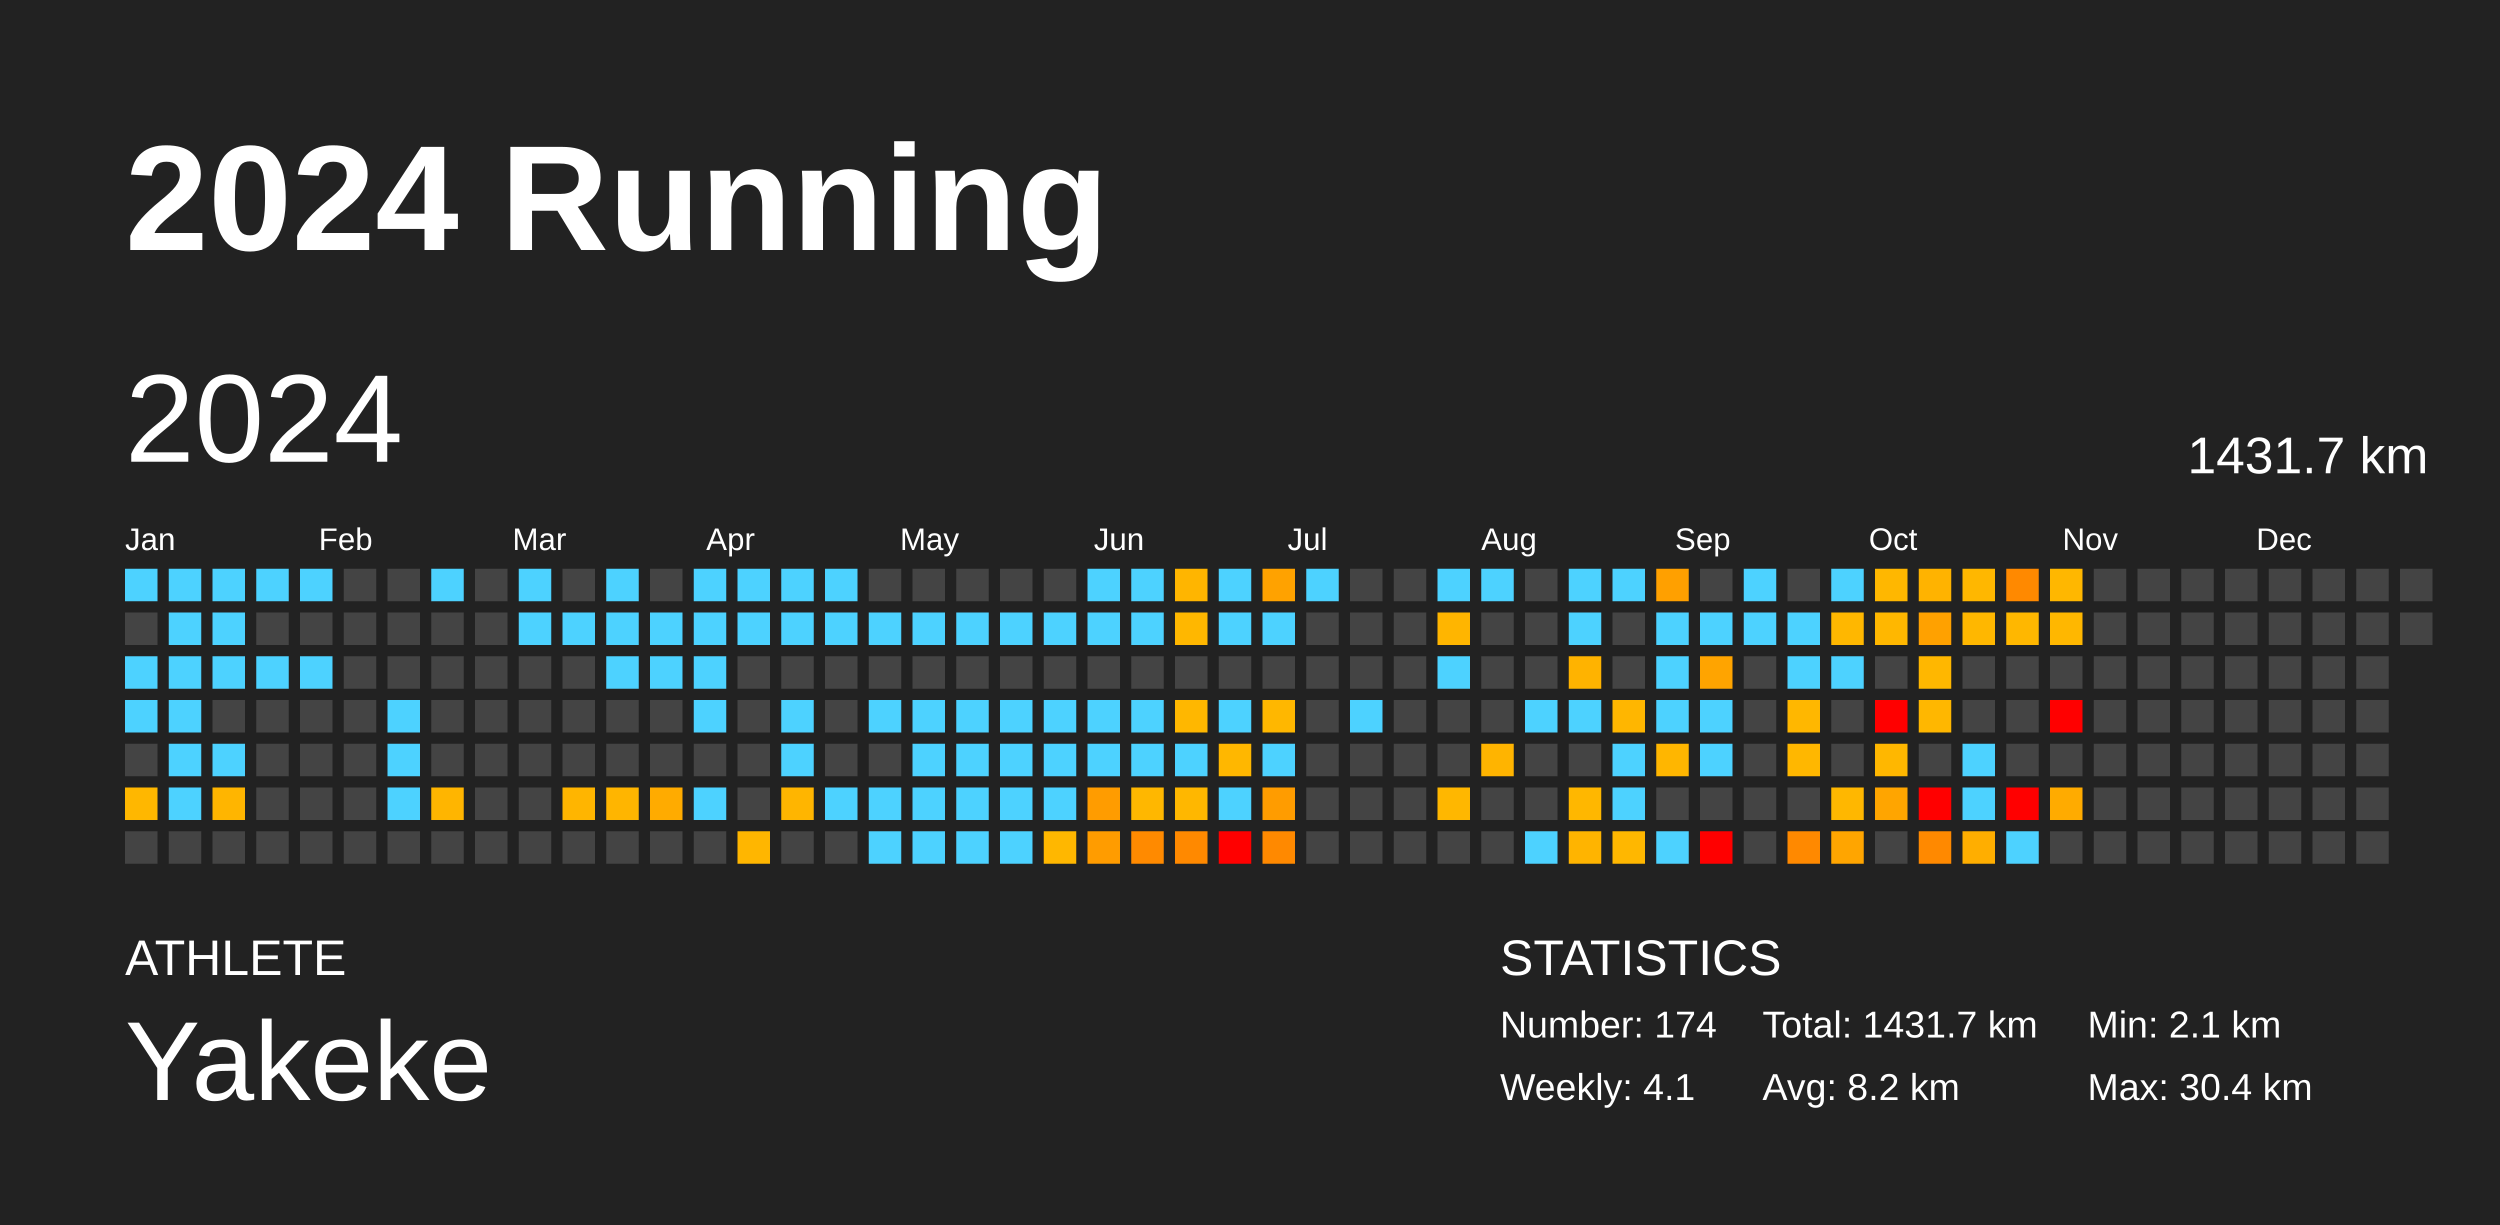
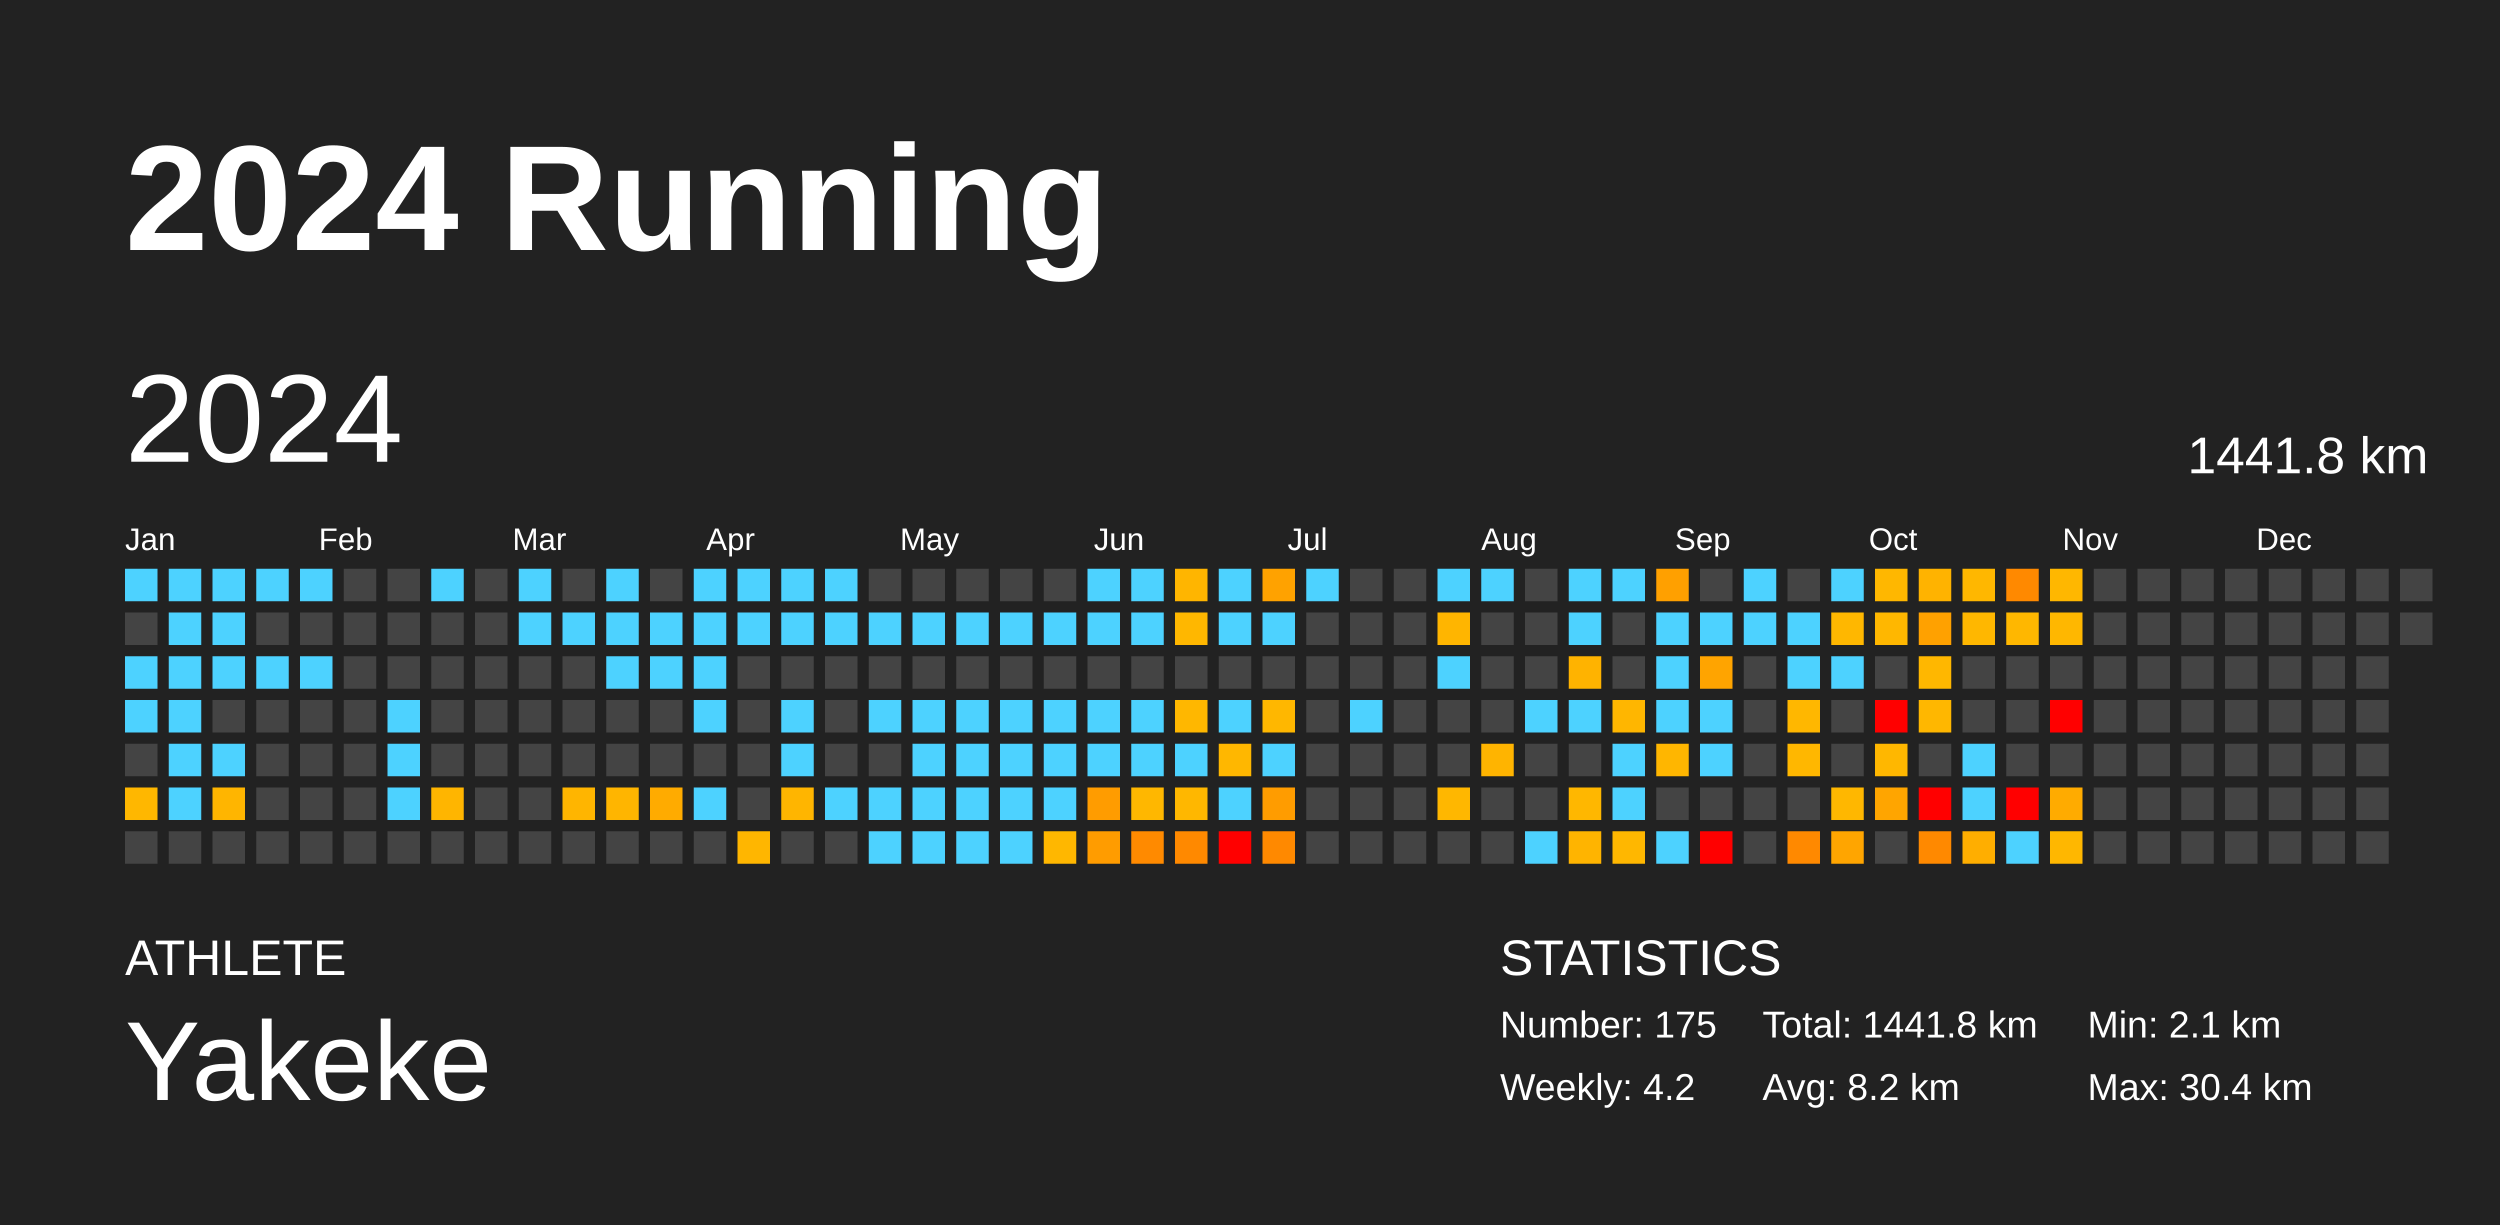
<svg xmlns="http://www.w3.org/2000/svg" baseProfile="full" height="98mm" version="1.1" viewBox="0,0,200,98" width="200mm">
  <defs />
  <rect fill="#222222" height="98" width="200" x="0" y="0" />
  <text fill="#FFFFFF" style="font-size:12px; font-family:Arial; font-weight:bold;" x="10" y="20">2024 Running</text>
  <text fill="#FFFFFF" style="font-size:4px; font-family:Arial" x="10" y="78">ATHLETE</text>
  <text fill="#FFFFFF" style="font-size:9px; font-family:Arial" x="10" y="88">Yakeke</text>
  <text fill="#FFFFFF" style="font-size:4px; font-family:Arial" x="120" y="78">STATISTICS</text>
-   <text fill="#FFFFFF" style="font-size:3px; font-family:Arial" x="120" y="83">Number: 174</text>
-   <text fill="#FFFFFF" style="font-size:3px; font-family:Arial" x="120" y="88">Weekly: 4.1</text>
-   <text fill="#FFFFFF" style="font-size:3px; font-family:Arial" x="141" y="83">Total: 1431.7 km</text>
+   <text fill="#FFFFFF" style="font-size:3px; font-family:Arial" x="120" y="83">Number: 175</text>
+   <text fill="#FFFFFF" style="font-size:3px; font-family:Arial" x="120" y="88">Weekly: 4.2</text>
+   <text fill="#FFFFFF" style="font-size:3px; font-family:Arial" x="141" y="83">Total: 1441.8 km</text>
  <text fill="#FFFFFF" style="font-size:3px; font-family:Arial" x="141" y="88">Avg: 8.2 km</text>
  <text fill="#FFFFFF" style="font-size:3px; font-family:Arial" x="167" y="83">Min: 2.1 km</text>
  <text fill="#FFFFFF" style="font-size:3px; font-family:Arial" x="167" y="88">Max: 30.4 km</text>
  <text dominant-baseline="hanging" fill="#FFFFFF" style="font-size:10.0px; font-family:Arial;" x="10" y="30">2024</text>
-   <text dominant-baseline="hanging" fill="#FFFFFF" style="font-size:4.125px; font-family:Arial;" x="175" y="35">1431.7 km</text>
+   <text dominant-baseline="hanging" fill="#FFFFFF" style="font-size:4.125px; font-family:Arial;" x="175" y="35">1441.8 km</text>
  <text fill="#FFFFFF" style="font-size:2.5px; font-family:Arial" x="10.0" y="44">Jan</text>
  <text fill="#FFFFFF" style="font-size:2.5px; font-family:Arial" x="25.5" y="44">Feb</text>
  <text fill="#FFFFFF" style="font-size:2.5px; font-family:Arial" x="41.0" y="44">Mar</text>
  <text fill="#FFFFFF" style="font-size:2.5px; font-family:Arial" x="56.5" y="44">Apr</text>
  <text fill="#FFFFFF" style="font-size:2.5px; font-family:Arial" x="72.0" y="44">May</text>
  <text fill="#FFFFFF" style="font-size:2.5px; font-family:Arial" x="87.5" y="44">Jun</text>
  <text fill="#FFFFFF" style="font-size:2.5px; font-family:Arial" x="103.0" y="44">Jul</text>
  <text fill="#FFFFFF" style="font-size:2.5px; font-family:Arial" x="118.5" y="44">Aug</text>
  <text fill="#FFFFFF" style="font-size:2.5px; font-family:Arial" x="134.0" y="44">Sep</text>
  <text fill="#FFFFFF" style="font-size:2.5px; font-family:Arial" x="149.5" y="44">Oct</text>
  <text fill="#FFFFFF" style="font-size:2.5px; font-family:Arial" x="165.0" y="44">Nov</text>
  <text fill="#FFFFFF" style="font-size:2.5px; font-family:Arial" x="180.5" y="44">Dec</text>
  <rect fill="#4dd2ff" height="2.6" width="2.6" x="10.0" y="45.5" />
  <rect fill="#444444" height="2.6" width="2.6" x="10.0" y="49.0" />
  <rect fill="#4dd2ff" height="2.6" width="2.6" x="10.0" y="52.5" />
  <rect fill="#4dd2ff" height="2.6" width="2.6" x="10.0" y="56.0" />
  <rect fill="#444444" height="2.6" width="2.6" x="10.0" y="59.5" />
  <rect fill="#ffb700" height="2.6" width="2.6" x="10.0" y="63.0" />
  <rect fill="#444444" height="2.6" width="2.6" x="10.0" y="66.5" />
  <rect fill="#4dd2ff" height="2.6" width="2.6" x="13.5" y="45.5" />
  <rect fill="#4dd2ff" height="2.6" width="2.6" x="13.5" y="49.0" />
  <rect fill="#4dd2ff" height="2.6" width="2.6" x="13.5" y="52.5" />
  <rect fill="#4dd2ff" height="2.6" width="2.6" x="13.5" y="56.0" />
  <rect fill="#4dd2ff" height="2.6" width="2.6" x="13.5" y="59.5" />
  <rect fill="#4dd2ff" height="2.6" width="2.6" x="13.5" y="63.0" />
  <rect fill="#444444" height="2.6" width="2.6" x="13.5" y="66.5" />
  <rect fill="#4dd2ff" height="2.6" width="2.6" x="17.0" y="45.5" />
  <rect fill="#4dd2ff" height="2.6" width="2.6" x="17.0" y="49.0" />
  <rect fill="#4dd2ff" height="2.6" width="2.6" x="17.0" y="52.5" />
  <rect fill="#444444" height="2.6" width="2.6" x="17.0" y="56.0" />
  <rect fill="#4dd2ff" height="2.6" width="2.6" x="17.0" y="59.5" />
  <rect fill="#ffb500" height="2.6" width="2.6" x="17.0" y="63.0" />
  <rect fill="#444444" height="2.6" width="2.6" x="17.0" y="66.5" />
  <rect fill="#4dd2ff" height="2.6" width="2.6" x="20.5" y="45.5" />
  <rect fill="#444444" height="2.6" width="2.6" x="20.5" y="49.0" />
  <rect fill="#4dd2ff" height="2.6" width="2.6" x="20.5" y="52.5" />
  <rect fill="#444444" height="2.6" width="2.6" x="20.5" y="56.0" />
  <rect fill="#444444" height="2.6" width="2.6" x="20.5" y="59.5" />
  <rect fill="#444444" height="2.6" width="2.6" x="20.5" y="63.0" />
  <rect fill="#444444" height="2.6" width="2.6" x="20.5" y="66.5" />
  <rect fill="#4dd2ff" height="2.6" width="2.6" x="24.0" y="45.5" />
  <rect fill="#444444" height="2.6" width="2.6" x="24.0" y="49.0" />
  <rect fill="#4dd2ff" height="2.6" width="2.6" x="24.0" y="52.5" />
  <rect fill="#444444" height="2.6" width="2.6" x="24.0" y="56.0" />
  <rect fill="#444444" height="2.6" width="2.6" x="24.0" y="59.5" />
  <rect fill="#444444" height="2.6" width="2.6" x="24.0" y="63.0" />
  <rect fill="#444444" height="2.6" width="2.6" x="24.0" y="66.5" />
  <rect fill="#444444" height="2.6" width="2.6" x="27.5" y="45.5" />
  <rect fill="#444444" height="2.6" width="2.6" x="27.5" y="49.0" />
  <rect fill="#444444" height="2.6" width="2.6" x="27.5" y="52.5" />
  <rect fill="#444444" height="2.6" width="2.6" x="27.5" y="56.0" />
  <rect fill="#444444" height="2.6" width="2.6" x="27.5" y="59.5" />
  <rect fill="#444444" height="2.6" width="2.6" x="27.5" y="63.0" />
  <rect fill="#444444" height="2.6" width="2.6" x="27.5" y="66.5" />
  <rect fill="#444444" height="2.6" width="2.6" x="31.0" y="45.5" />
  <rect fill="#444444" height="2.6" width="2.6" x="31.0" y="49.0" />
  <rect fill="#444444" height="2.6" width="2.6" x="31.0" y="52.5" />
  <rect fill="#4dd2ff" height="2.6" width="2.6" x="31.0" y="56.0" />
  <rect fill="#4dd2ff" height="2.6" width="2.6" x="31.0" y="59.5" />
  <rect fill="#4dd2ff" height="2.6" width="2.6" x="31.0" y="63.0" />
  <rect fill="#444444" height="2.6" width="2.6" x="31.0" y="66.5" />
  <rect fill="#4dd2ff" height="2.6" width="2.6" x="34.5" y="45.5" />
  <rect fill="#444444" height="2.6" width="2.6" x="34.5" y="49.0" />
  <rect fill="#444444" height="2.6" width="2.6" x="34.5" y="52.5" />
  <rect fill="#444444" height="2.6" width="2.6" x="34.5" y="56.0" />
  <rect fill="#444444" height="2.6" width="2.6" x="34.5" y="59.5" />
  <rect fill="#ffb500" height="2.6" width="2.6" x="34.5" y="63.0" />
  <rect fill="#444444" height="2.6" width="2.6" x="34.5" y="66.5" />
  <rect fill="#444444" height="2.6" width="2.6" x="38.0" y="45.5" />
  <rect fill="#444444" height="2.6" width="2.6" x="38.0" y="49.0" />
  <rect fill="#444444" height="2.6" width="2.6" x="38.0" y="52.5" />
  <rect fill="#444444" height="2.6" width="2.6" x="38.0" y="56.0" />
  <rect fill="#444444" height="2.6" width="2.6" x="38.0" y="59.5" />
  <rect fill="#444444" height="2.6" width="2.6" x="38.0" y="63.0" />
  <rect fill="#444444" height="2.6" width="2.6" x="38.0" y="66.5" />
  <rect fill="#4dd2ff" height="2.6" width="2.6" x="41.5" y="45.5" />
  <rect fill="#4dd2ff" height="2.6" width="2.6" x="41.5" y="49.0" />
  <rect fill="#444444" height="2.6" width="2.6" x="41.5" y="52.5" />
  <rect fill="#444444" height="2.6" width="2.6" x="41.5" y="56.0" />
  <rect fill="#444444" height="2.6" width="2.6" x="41.5" y="59.5" />
  <rect fill="#444444" height="2.6" width="2.6" x="41.5" y="63.0" />
  <rect fill="#444444" height="2.6" width="2.6" x="41.5" y="66.5" />
  <rect fill="#444444" height="2.6" width="2.6" x="45.0" y="45.5" />
  <rect fill="#4dd2ff" height="2.6" width="2.6" x="45.0" y="49.0" />
  <rect fill="#444444" height="2.6" width="2.6" x="45.0" y="52.5" />
  <rect fill="#444444" height="2.6" width="2.6" x="45.0" y="56.0" />
  <rect fill="#444444" height="2.6" width="2.6" x="45.0" y="59.5" />
  <rect fill="#ffb500" height="2.6" width="2.6" x="45.0" y="63.0" />
  <rect fill="#444444" height="2.6" width="2.6" x="45.0" y="66.5" />
  <rect fill="#4dd2ff" height="2.6" width="2.6" x="48.5" y="45.5" />
  <rect fill="#4dd2ff" height="2.6" width="2.6" x="48.5" y="49.0" />
  <rect fill="#4dd2ff" height="2.6" width="2.6" x="48.5" y="52.5" />
  <rect fill="#444444" height="2.6" width="2.6" x="48.5" y="56.0" />
  <rect fill="#444444" height="2.6" width="2.6" x="48.5" y="59.5" />
  <rect fill="#ffb500" height="2.6" width="2.6" x="48.5" y="63.0" />
  <rect fill="#444444" height="2.6" width="2.6" x="48.5" y="66.5" />
  <rect fill="#444444" height="2.6" width="2.6" x="52.0" y="45.5" />
  <rect fill="#4dd2ff" height="2.6" width="2.6" x="52.0" y="49.0" />
  <rect fill="#4dd2ff" height="2.6" width="2.6" x="52.0" y="52.5" />
  <rect fill="#444444" height="2.6" width="2.6" x="52.0" y="56.0" />
  <rect fill="#444444" height="2.6" width="2.6" x="52.0" y="59.5" />
  <rect fill="#ffab00" height="2.6" width="2.6" x="52.0" y="63.0" />
  <rect fill="#444444" height="2.6" width="2.6" x="52.0" y="66.5" />
  <rect fill="#4dd2ff" height="2.6" width="2.6" x="55.5" y="45.5" />
  <rect fill="#4dd2ff" height="2.6" width="2.6" x="55.5" y="49.0" />
  <rect fill="#4dd2ff" height="2.6" width="2.6" x="55.5" y="52.5" />
  <rect fill="#4dd2ff" height="2.6" width="2.6" x="55.5" y="56.0" />
  <rect fill="#444444" height="2.6" width="2.6" x="55.5" y="59.5" />
  <rect fill="#4dd2ff" height="2.6" width="2.6" x="55.5" y="63.0" />
  <rect fill="#444444" height="2.6" width="2.6" x="55.5" y="66.5" />
  <rect fill="#4dd2ff" height="2.6" width="2.6" x="59.0" y="45.5" />
  <rect fill="#4dd2ff" height="2.6" width="2.6" x="59.0" y="49.0" />
  <rect fill="#444444" height="2.6" width="2.6" x="59.0" y="52.5" />
  <rect fill="#444444" height="2.6" width="2.6" x="59.0" y="56.0" />
  <rect fill="#444444" height="2.6" width="2.6" x="59.0" y="59.5" />
  <rect fill="#444444" height="2.6" width="2.6" x="59.0" y="63.0" />
  <rect fill="#ffb600" height="2.6" width="2.6" x="59.0" y="66.5" />
  <rect fill="#4dd2ff" height="2.6" width="2.6" x="62.5" y="45.5" />
  <rect fill="#4dd2ff" height="2.6" width="2.6" x="62.5" y="49.0" />
  <rect fill="#444444" height="2.6" width="2.6" x="62.5" y="52.5" />
  <rect fill="#4dd2ff" height="2.6" width="2.6" x="62.5" y="56.0" />
  <rect fill="#4dd2ff" height="2.6" width="2.6" x="62.5" y="59.5" />
  <rect fill="#ffb500" height="2.6" width="2.6" x="62.5" y="63.0" />
  <rect fill="#444444" height="2.6" width="2.6" x="62.5" y="66.5" />
  <rect fill="#4dd2ff" height="2.6" width="2.6" x="66.0" y="45.5" />
  <rect fill="#4dd2ff" height="2.6" width="2.6" x="66.0" y="49.0" />
  <rect fill="#444444" height="2.6" width="2.6" x="66.0" y="52.5" />
  <rect fill="#444444" height="2.6" width="2.6" x="66.0" y="56.0" />
  <rect fill="#444444" height="2.6" width="2.6" x="66.0" y="59.5" />
  <rect fill="#4dd2ff" height="2.6" width="2.6" x="66.0" y="63.0" />
  <rect fill="#444444" height="2.6" width="2.6" x="66.0" y="66.5" />
  <rect fill="#444444" height="2.6" width="2.6" x="69.5" y="45.5" />
  <rect fill="#4dd2ff" height="2.6" width="2.6" x="69.5" y="49.0" />
  <rect fill="#444444" height="2.6" width="2.6" x="69.5" y="52.5" />
  <rect fill="#4dd2ff" height="2.6" width="2.6" x="69.5" y="56.0" />
  <rect fill="#444444" height="2.6" width="2.6" x="69.5" y="59.5" />
  <rect fill="#4dd2ff" height="2.6" width="2.6" x="69.5" y="63.0" />
  <rect fill="#4dd2ff" height="2.6" width="2.6" x="69.5" y="66.5" />
  <rect fill="#444444" height="2.6" width="2.6" x="73.0" y="45.5" />
  <rect fill="#4dd2ff" height="2.6" width="2.6" x="73.0" y="49.0" />
  <rect fill="#444444" height="2.6" width="2.6" x="73.0" y="52.5" />
  <rect fill="#4dd2ff" height="2.6" width="2.6" x="73.0" y="56.0" />
  <rect fill="#4dd2ff" height="2.6" width="2.6" x="73.0" y="59.5" />
  <rect fill="#4dd2ff" height="2.6" width="2.6" x="73.0" y="63.0" />
  <rect fill="#4dd2ff" height="2.6" width="2.6" x="73.0" y="66.5" />
  <rect fill="#444444" height="2.6" width="2.6" x="76.5" y="45.5" />
  <rect fill="#4dd2ff" height="2.6" width="2.6" x="76.5" y="49.0" />
  <rect fill="#444444" height="2.6" width="2.6" x="76.5" y="52.5" />
  <rect fill="#4dd2ff" height="2.6" width="2.6" x="76.5" y="56.0" />
  <rect fill="#4dd2ff" height="2.6" width="2.6" x="76.5" y="59.5" />
  <rect fill="#4dd2ff" height="2.6" width="2.6" x="76.5" y="63.0" />
  <rect fill="#4dd2ff" height="2.6" width="2.6" x="76.5" y="66.5" />
  <rect fill="#444444" height="2.6" width="2.6" x="80.0" y="45.5" />
  <rect fill="#4dd2ff" height="2.6" width="2.6" x="80.0" y="49.0" />
  <rect fill="#444444" height="2.6" width="2.6" x="80.0" y="52.5" />
  <rect fill="#4dd2ff" height="2.6" width="2.6" x="80.0" y="56.0" />
  <rect fill="#4dd2ff" height="2.6" width="2.6" x="80.0" y="59.5" />
  <rect fill="#4dd2ff" height="2.6" width="2.6" x="80.0" y="63.0" />
  <rect fill="#4dd2ff" height="2.6" width="2.6" x="80.0" y="66.5" />
  <rect fill="#444444" height="2.6" width="2.6" x="83.5" y="45.5" />
  <rect fill="#4dd2ff" height="2.6" width="2.6" x="83.5" y="49.0" />
  <rect fill="#444444" height="2.6" width="2.6" x="83.5" y="52.5" />
  <rect fill="#4dd2ff" height="2.6" width="2.6" x="83.5" y="56.0" />
  <rect fill="#4dd2ff" height="2.6" width="2.6" x="83.5" y="59.5" />
  <rect fill="#4dd2ff" height="2.6" width="2.6" x="83.5" y="63.0" />
  <rect fill="#ffb700" height="2.6" width="2.6" x="83.5" y="66.5" />
  <rect fill="#4dd2ff" height="2.6" width="2.6" x="87.0" y="45.5" />
  <rect fill="#4dd2ff" height="2.6" width="2.6" x="87.0" y="49.0" />
  <rect fill="#444444" height="2.6" width="2.6" x="87.0" y="52.5" />
  <rect fill="#4dd2ff" height="2.6" width="2.6" x="87.0" y="56.0" />
  <rect fill="#4dd2ff" height="2.6" width="2.6" x="87.0" y="59.5" />
  <rect fill="#ff9c00" height="2.6" width="2.6" x="87.0" y="63.0" />
  <rect fill="#ff9c00" height="2.6" width="2.6" x="87.0" y="66.5" />
  <rect fill="#4dd2ff" height="2.6" width="2.6" x="90.5" y="45.5" />
  <rect fill="#4dd2ff" height="2.6" width="2.6" x="90.5" y="49.0" />
  <rect fill="#444444" height="2.6" width="2.6" x="90.5" y="52.5" />
  <rect fill="#4dd2ff" height="2.6" width="2.6" x="90.5" y="56.0" />
  <rect fill="#4dd2ff" height="2.6" width="2.6" x="90.5" y="59.5" />
  <rect fill="#ffb700" height="2.6" width="2.6" x="90.5" y="63.0" />
  <rect fill="#ff8a00" height="2.6" width="2.6" x="90.5" y="66.5" />
  <rect fill="#ffb500" height="2.6" width="2.6" x="94.0" y="45.5" />
  <rect fill="#ffb700" height="2.6" width="2.6" x="94.0" y="49.0" />
  <rect fill="#444444" height="2.6" width="2.6" x="94.0" y="52.5" />
  <rect fill="#ffb700" height="2.6" width="2.6" x="94.0" y="56.0" />
  <rect fill="#4dd2ff" height="2.6" width="2.6" x="94.0" y="59.5" />
  <rect fill="#ffb700" height="2.6" width="2.6" x="94.0" y="63.0" />
  <rect fill="#ff8900" height="2.6" width="2.6" x="94.0" y="66.5" />
  <rect fill="#4dd2ff" height="2.6" width="2.6" x="97.5" y="45.5" />
  <rect fill="#4dd2ff" height="2.6" width="2.6" x="97.5" y="49.0" />
  <rect fill="#444444" height="2.6" width="2.6" x="97.5" y="52.5" />
  <rect fill="#4dd2ff" height="2.6" width="2.6" x="97.5" y="56.0" />
  <rect fill="#ffb700" height="2.6" width="2.6" x="97.5" y="59.5" />
  <rect fill="#4dd2ff" height="2.6" width="2.6" x="97.5" y="63.0" />
  <rect fill="red" height="2.6" width="2.6" x="97.5" y="66.5" />
  <rect fill="#ffa200" height="2.6" width="2.6" x="101.0" y="45.5" />
  <rect fill="#4dd2ff" height="2.6" width="2.6" x="101.0" y="49.0" />
  <rect fill="#444444" height="2.6" width="2.6" x="101.0" y="52.5" />
  <rect fill="#ffb700" height="2.6" width="2.6" x="101.0" y="56.0" />
  <rect fill="#4dd2ff" height="2.6" width="2.6" x="101.0" y="59.5" />
  <rect fill="#ff9c00" height="2.6" width="2.6" x="101.0" y="63.0" />
  <rect fill="#ff8900" height="2.6" width="2.6" x="101.0" y="66.5" />
  <rect fill="#4dd2ff" height="2.6" width="2.6" x="104.5" y="45.5" />
  <rect fill="#444444" height="2.6" width="2.6" x="104.5" y="49.0" />
  <rect fill="#444444" height="2.6" width="2.6" x="104.5" y="52.5" />
  <rect fill="#444444" height="2.6" width="2.6" x="104.5" y="56.0" />
  <rect fill="#444444" height="2.6" width="2.6" x="104.5" y="59.5" />
  <rect fill="#444444" height="2.6" width="2.6" x="104.5" y="63.0" />
  <rect fill="#444444" height="2.6" width="2.6" x="104.5" y="66.5" />
  <rect fill="#444444" height="2.6" width="2.6" x="108.0" y="45.5" />
  <rect fill="#444444" height="2.6" width="2.6" x="108.0" y="49.0" />
  <rect fill="#444444" height="2.6" width="2.6" x="108.0" y="52.5" />
  <rect fill="#4dd2ff" height="2.6" width="2.6" x="108.0" y="56.0" />
  <rect fill="#444444" height="2.6" width="2.6" x="108.0" y="59.5" />
  <rect fill="#444444" height="2.6" width="2.6" x="108.0" y="63.0" />
  <rect fill="#444444" height="2.6" width="2.6" x="108.0" y="66.5" />
  <rect fill="#444444" height="2.6" width="2.6" x="111.5" y="45.5" />
  <rect fill="#444444" height="2.6" width="2.6" x="111.5" y="49.0" />
  <rect fill="#444444" height="2.6" width="2.6" x="111.5" y="52.5" />
  <rect fill="#444444" height="2.6" width="2.6" x="111.5" y="56.0" />
  <rect fill="#444444" height="2.6" width="2.6" x="111.5" y="59.5" />
  <rect fill="#444444" height="2.6" width="2.6" x="111.5" y="63.0" />
  <rect fill="#444444" height="2.6" width="2.6" x="111.5" y="66.5" />
  <rect fill="#4dd2ff" height="2.6" width="2.6" x="115.0" y="45.5" />
  <rect fill="#ffb500" height="2.6" width="2.6" x="115.0" y="49.0" />
  <rect fill="#4dd2ff" height="2.6" width="2.6" x="115.0" y="52.5" />
  <rect fill="#444444" height="2.6" width="2.6" x="115.0" y="56.0" />
  <rect fill="#444444" height="2.6" width="2.6" x="115.0" y="59.5" />
  <rect fill="#ffb700" height="2.6" width="2.6" x="115.0" y="63.0" />
  <rect fill="#444444" height="2.6" width="2.6" x="115.0" y="66.5" />
  <rect fill="#4dd2ff" height="2.6" width="2.6" x="118.5" y="45.5" />
  <rect fill="#444444" height="2.6" width="2.6" x="118.5" y="49.0" />
  <rect fill="#444444" height="2.6" width="2.6" x="118.5" y="52.5" />
  <rect fill="#444444" height="2.6" width="2.6" x="118.5" y="56.0" />
  <rect fill="#ffb400" height="2.6" width="2.6" x="118.5" y="59.5" />
  <rect fill="#444444" height="2.6" width="2.6" x="118.5" y="63.0" />
  <rect fill="#444444" height="2.6" width="2.6" x="118.5" y="66.5" />
  <rect fill="#444444" height="2.6" width="2.6" x="122.0" y="45.5" />
  <rect fill="#444444" height="2.6" width="2.6" x="122.0" y="49.0" />
  <rect fill="#444444" height="2.6" width="2.6" x="122.0" y="52.5" />
  <rect fill="#4dd2ff" height="2.6" width="2.6" x="122.0" y="56.0" />
  <rect fill="#444444" height="2.6" width="2.6" x="122.0" y="59.5" />
  <rect fill="#444444" height="2.6" width="2.6" x="122.0" y="63.0" />
  <rect fill="#4dd2ff" height="2.6" width="2.6" x="122.0" y="66.5" />
  <rect fill="#4dd2ff" height="2.6" width="2.6" x="125.5" y="45.5" />
  <rect fill="#4dd2ff" height="2.6" width="2.6" x="125.5" y="49.0" />
  <rect fill="#ffb300" height="2.6" width="2.6" x="125.5" y="52.5" />
  <rect fill="#4dd2ff" height="2.6" width="2.6" x="125.5" y="56.0" />
  <rect fill="#444444" height="2.6" width="2.6" x="125.5" y="59.5" />
  <rect fill="#ffb700" height="2.6" width="2.6" x="125.5" y="63.0" />
  <rect fill="#ffb400" height="2.6" width="2.6" x="125.5" y="66.5" />
  <rect fill="#4dd2ff" height="2.6" width="2.6" x="129.0" y="45.5" />
  <rect fill="#444444" height="2.6" width="2.6" x="129.0" y="49.0" />
  <rect fill="#444444" height="2.6" width="2.6" x="129.0" y="52.5" />
  <rect fill="#ffb600" height="2.6" width="2.6" x="129.0" y="56.0" />
  <rect fill="#4dd2ff" height="2.6" width="2.6" x="129.0" y="59.5" />
  <rect fill="#4dd2ff" height="2.6" width="2.6" x="129.0" y="63.0" />
  <rect fill="#ffb700" height="2.6" width="2.6" x="129.0" y="66.5" />
  <rect fill="#ffa000" height="2.6" width="2.6" x="132.5" y="45.5" />
  <rect fill="#4dd2ff" height="2.6" width="2.6" x="132.5" y="49.0" />
  <rect fill="#4dd2ff" height="2.6" width="2.6" x="132.5" y="52.5" />
  <rect fill="#4dd2ff" height="2.6" width="2.6" x="132.5" y="56.0" />
  <rect fill="#ffb600" height="2.6" width="2.6" x="132.5" y="59.5" />
  <rect fill="#444444" height="2.6" width="2.6" x="132.5" y="63.0" />
  <rect fill="#4dd2ff" height="2.6" width="2.6" x="132.5" y="66.5" />
  <rect fill="#444444" height="2.6" width="2.6" x="136.0" y="45.5" />
  <rect fill="#4dd2ff" height="2.6" width="2.6" x="136.0" y="49.0" />
  <rect fill="#ffa400" height="2.6" width="2.6" x="136.0" y="52.5" />
  <rect fill="#4dd2ff" height="2.6" width="2.6" x="136.0" y="56.0" />
  <rect fill="#4dd2ff" height="2.6" width="2.6" x="136.0" y="59.5" />
  <rect fill="#444444" height="2.6" width="2.6" x="136.0" y="63.0" />
  <rect fill="red" height="2.6" width="2.6" x="136.0" y="66.5" />
  <rect fill="#4dd2ff" height="2.6" width="2.6" x="139.5" y="45.5" />
  <rect fill="#4dd2ff" height="2.6" width="2.6" x="139.5" y="49.0" />
  <rect fill="#444444" height="2.6" width="2.6" x="139.5" y="52.5" />
  <rect fill="#444444" height="2.6" width="2.6" x="139.5" y="56.0" />
  <rect fill="#444444" height="2.6" width="2.6" x="139.5" y="59.5" />
  <rect fill="#444444" height="2.6" width="2.6" x="139.5" y="63.0" />
  <rect fill="#444444" height="2.6" width="2.6" x="139.5" y="66.5" />
  <rect fill="#444444" height="2.6" width="2.6" x="143.0" y="45.5" />
  <rect fill="#4dd2ff" height="2.6" width="2.6" x="143.0" y="49.0" />
  <rect fill="#4dd2ff" height="2.6" width="2.6" x="143.0" y="52.5" />
  <rect fill="#ffb700" height="2.6" width="2.6" x="143.0" y="56.0" />
  <rect fill="#ffb700" height="2.6" width="2.6" x="143.0" y="59.5" />
  <rect fill="#444444" height="2.6" width="2.6" x="143.0" y="63.0" />
  <rect fill="#ff8900" height="2.6" width="2.6" x="143.0" y="66.5" />
  <rect fill="#4dd2ff" height="2.6" width="2.6" x="146.5" y="45.5" />
  <rect fill="#ffb700" height="2.6" width="2.6" x="146.5" y="49.0" />
  <rect fill="#4dd2ff" height="2.6" width="2.6" x="146.5" y="52.5" />
  <rect fill="#444444" height="2.6" width="2.6" x="146.5" y="56.0" />
  <rect fill="#444444" height="2.6" width="2.6" x="146.5" y="59.5" />
  <rect fill="#ffb700" height="2.6" width="2.6" x="146.5" y="63.0" />
  <rect fill="#ffa500" height="2.6" width="2.6" x="146.5" y="66.5" />
  <rect fill="#ffb700" height="2.6" width="2.6" x="150.0" y="45.5" />
  <rect fill="#ffb700" height="2.6" width="2.6" x="150.0" y="49.0" />
  <rect fill="#444444" height="2.6" width="2.6" x="150.0" y="52.5" />
  <rect fill="red" height="2.6" width="2.6" x="150.0" y="56.0" />
  <rect fill="#ffb700" height="2.6" width="2.6" x="150.0" y="59.5" />
  <rect fill="#ffa500" height="2.6" width="2.6" x="150.0" y="63.0" />
  <rect fill="#444444" height="2.6" width="2.6" x="150.0" y="66.5" />
  <rect fill="#ffb300" height="2.6" width="2.6" x="153.5" y="45.5" />
  <rect fill="#ffa100" height="2.6" width="2.6" x="153.5" y="49.0" />
  <rect fill="#ffb700" height="2.6" width="2.6" x="153.5" y="52.5" />
  <rect fill="#ffb700" height="2.6" width="2.6" x="153.5" y="56.0" />
  <rect fill="#444444" height="2.6" width="2.6" x="153.5" y="59.5" />
  <rect fill="red" height="2.6" width="2.6" x="153.5" y="63.0" />
  <rect fill="#ff8900" height="2.6" width="2.6" x="153.5" y="66.5" />
  <rect fill="#ffb700" height="2.6" width="2.6" x="157.0" y="45.5" />
  <rect fill="#ffb700" height="2.6" width="2.6" x="157.0" y="49.0" />
  <rect fill="#444444" height="2.6" width="2.6" x="157.0" y="52.5" />
  <rect fill="#444444" height="2.6" width="2.6" x="157.0" y="56.0" />
  <rect fill="#4dd2ff" height="2.6" width="2.6" x="157.0" y="59.5" />
  <rect fill="#4dd2ff" height="2.6" width="2.6" x="157.0" y="63.0" />
  <rect fill="#ffae00" height="2.6" width="2.6" x="157.0" y="66.5" />
  <rect fill="#ff8900" height="2.6" width="2.6" x="160.5" y="45.5" />
  <rect fill="#ffb700" height="2.6" width="2.6" x="160.5" y="49.0" />
  <rect fill="#444444" height="2.6" width="2.6" x="160.5" y="52.5" />
  <rect fill="#444444" height="2.6" width="2.6" x="160.5" y="56.0" />
  <rect fill="#444444" height="2.6" width="2.6" x="160.5" y="59.5" />
  <rect fill="red" height="2.6" width="2.6" x="160.5" y="63.0" />
  <rect fill="#4dd2ff" height="2.6" width="2.6" x="160.5" y="66.5" />
  <rect fill="#ffb700" height="2.6" width="2.6" x="164.0" y="45.5" />
  <rect fill="#ffb700" height="2.6" width="2.6" x="164.0" y="49.0" />
  <rect fill="#444444" height="2.6" width="2.6" x="164.0" y="52.5" />
  <rect fill="red" height="2.6" width="2.6" x="164.0" y="56.0" />
  <rect fill="#444444" height="2.6" width="2.6" x="164.0" y="59.5" />
  <rect fill="#ffab00" height="2.6" width="2.6" x="164.0" y="63.0" />
-   <rect fill="#444444" height="2.6" width="2.6" x="164.0" y="66.5" />
+   <rect fill="#ffb700" height="2.6" width="2.6" x="164.0" y="66.5" />
  <rect fill="#444444" height="2.6" width="2.6" x="167.5" y="45.5" />
  <rect fill="#444444" height="2.6" width="2.6" x="167.5" y="49.0" />
  <rect fill="#444444" height="2.6" width="2.6" x="167.5" y="52.5" />
  <rect fill="#444444" height="2.6" width="2.6" x="167.5" y="56.0" />
  <rect fill="#444444" height="2.6" width="2.6" x="167.5" y="59.5" />
  <rect fill="#444444" height="2.6" width="2.6" x="167.5" y="63.0" />
  <rect fill="#444444" height="2.6" width="2.6" x="167.5" y="66.5" />
  <rect fill="#444444" height="2.6" width="2.6" x="171.0" y="45.5" />
  <rect fill="#444444" height="2.6" width="2.6" x="171.0" y="49.0" />
  <rect fill="#444444" height="2.6" width="2.6" x="171.0" y="52.5" />
  <rect fill="#444444" height="2.6" width="2.6" x="171.0" y="56.0" />
  <rect fill="#444444" height="2.6" width="2.6" x="171.0" y="59.5" />
  <rect fill="#444444" height="2.6" width="2.6" x="171.0" y="63.0" />
  <rect fill="#444444" height="2.6" width="2.6" x="171.0" y="66.5" />
  <rect fill="#444444" height="2.6" width="2.6" x="174.5" y="45.5" />
  <rect fill="#444444" height="2.6" width="2.6" x="174.5" y="49.0" />
  <rect fill="#444444" height="2.6" width="2.6" x="174.5" y="52.5" />
  <rect fill="#444444" height="2.6" width="2.6" x="174.5" y="56.0" />
  <rect fill="#444444" height="2.6" width="2.6" x="174.5" y="59.5" />
  <rect fill="#444444" height="2.6" width="2.6" x="174.5" y="63.0" />
  <rect fill="#444444" height="2.6" width="2.6" x="174.5" y="66.5" />
  <rect fill="#444444" height="2.6" width="2.6" x="178.0" y="45.5" />
  <rect fill="#444444" height="2.6" width="2.6" x="178.0" y="49.0" />
  <rect fill="#444444" height="2.6" width="2.6" x="178.0" y="52.5" />
  <rect fill="#444444" height="2.6" width="2.6" x="178.0" y="56.0" />
  <rect fill="#444444" height="2.6" width="2.6" x="178.0" y="59.5" />
  <rect fill="#444444" height="2.6" width="2.6" x="178.0" y="63.0" />
  <rect fill="#444444" height="2.6" width="2.6" x="178.0" y="66.5" />
  <rect fill="#444444" height="2.6" width="2.6" x="181.5" y="45.5" />
  <rect fill="#444444" height="2.6" width="2.6" x="181.5" y="49.0" />
  <rect fill="#444444" height="2.6" width="2.6" x="181.5" y="52.5" />
  <rect fill="#444444" height="2.6" width="2.6" x="181.5" y="56.0" />
  <rect fill="#444444" height="2.6" width="2.6" x="181.5" y="59.5" />
  <rect fill="#444444" height="2.6" width="2.6" x="181.5" y="63.0" />
  <rect fill="#444444" height="2.6" width="2.6" x="181.5" y="66.5" />
  <rect fill="#444444" height="2.6" width="2.6" x="185.0" y="45.5" />
  <rect fill="#444444" height="2.6" width="2.6" x="185.0" y="49.0" />
  <rect fill="#444444" height="2.6" width="2.6" x="185.0" y="52.5" />
  <rect fill="#444444" height="2.6" width="2.6" x="185.0" y="56.0" />
  <rect fill="#444444" height="2.6" width="2.6" x="185.0" y="59.5" />
  <rect fill="#444444" height="2.6" width="2.6" x="185.0" y="63.0" />
  <rect fill="#444444" height="2.6" width="2.6" x="185.0" y="66.5" />
  <rect fill="#444444" height="2.6" width="2.6" x="188.5" y="45.5" />
  <rect fill="#444444" height="2.6" width="2.6" x="188.5" y="49.0" />
  <rect fill="#444444" height="2.6" width="2.6" x="188.5" y="52.5" />
  <rect fill="#444444" height="2.6" width="2.6" x="188.5" y="56.0" />
  <rect fill="#444444" height="2.6" width="2.6" x="188.5" y="59.5" />
  <rect fill="#444444" height="2.6" width="2.6" x="188.5" y="63.0" />
  <rect fill="#444444" height="2.6" width="2.6" x="188.5" y="66.5" />
  <rect fill="#444444" height="2.6" width="2.6" x="192.0" y="45.5" />
  <rect fill="#444444" height="2.6" width="2.6" x="192.0" y="49.0" />
</svg>
